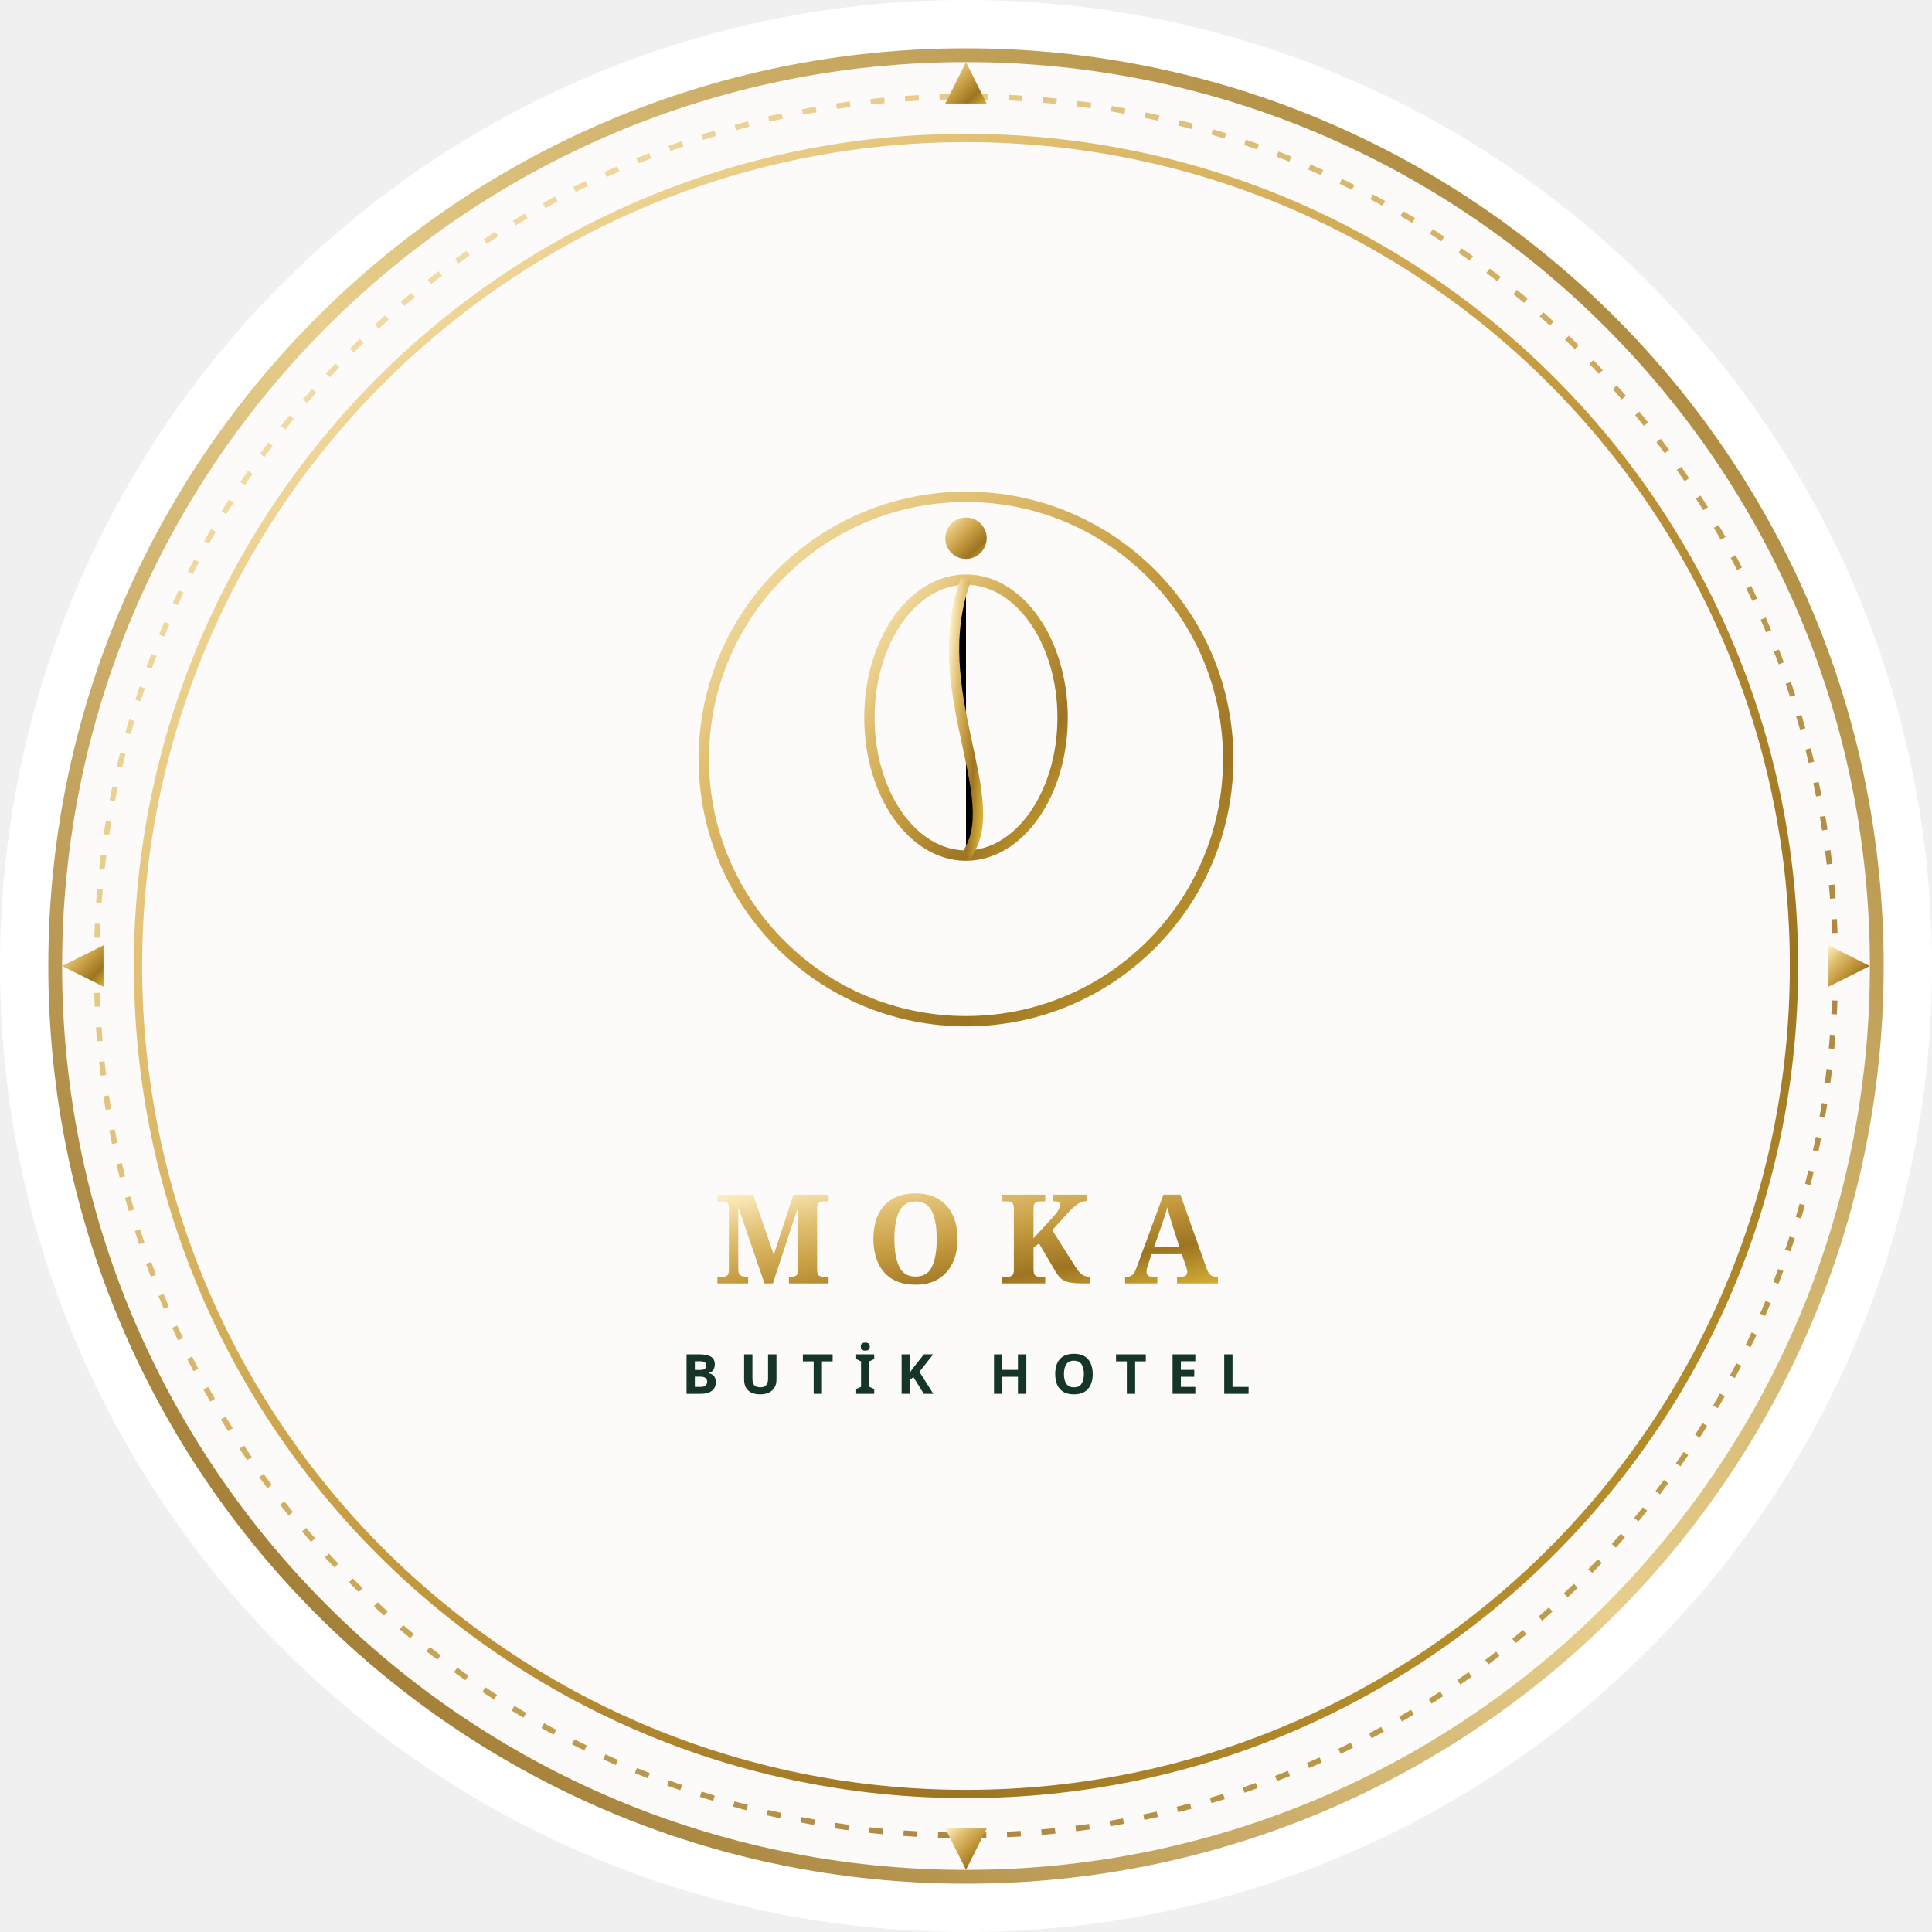
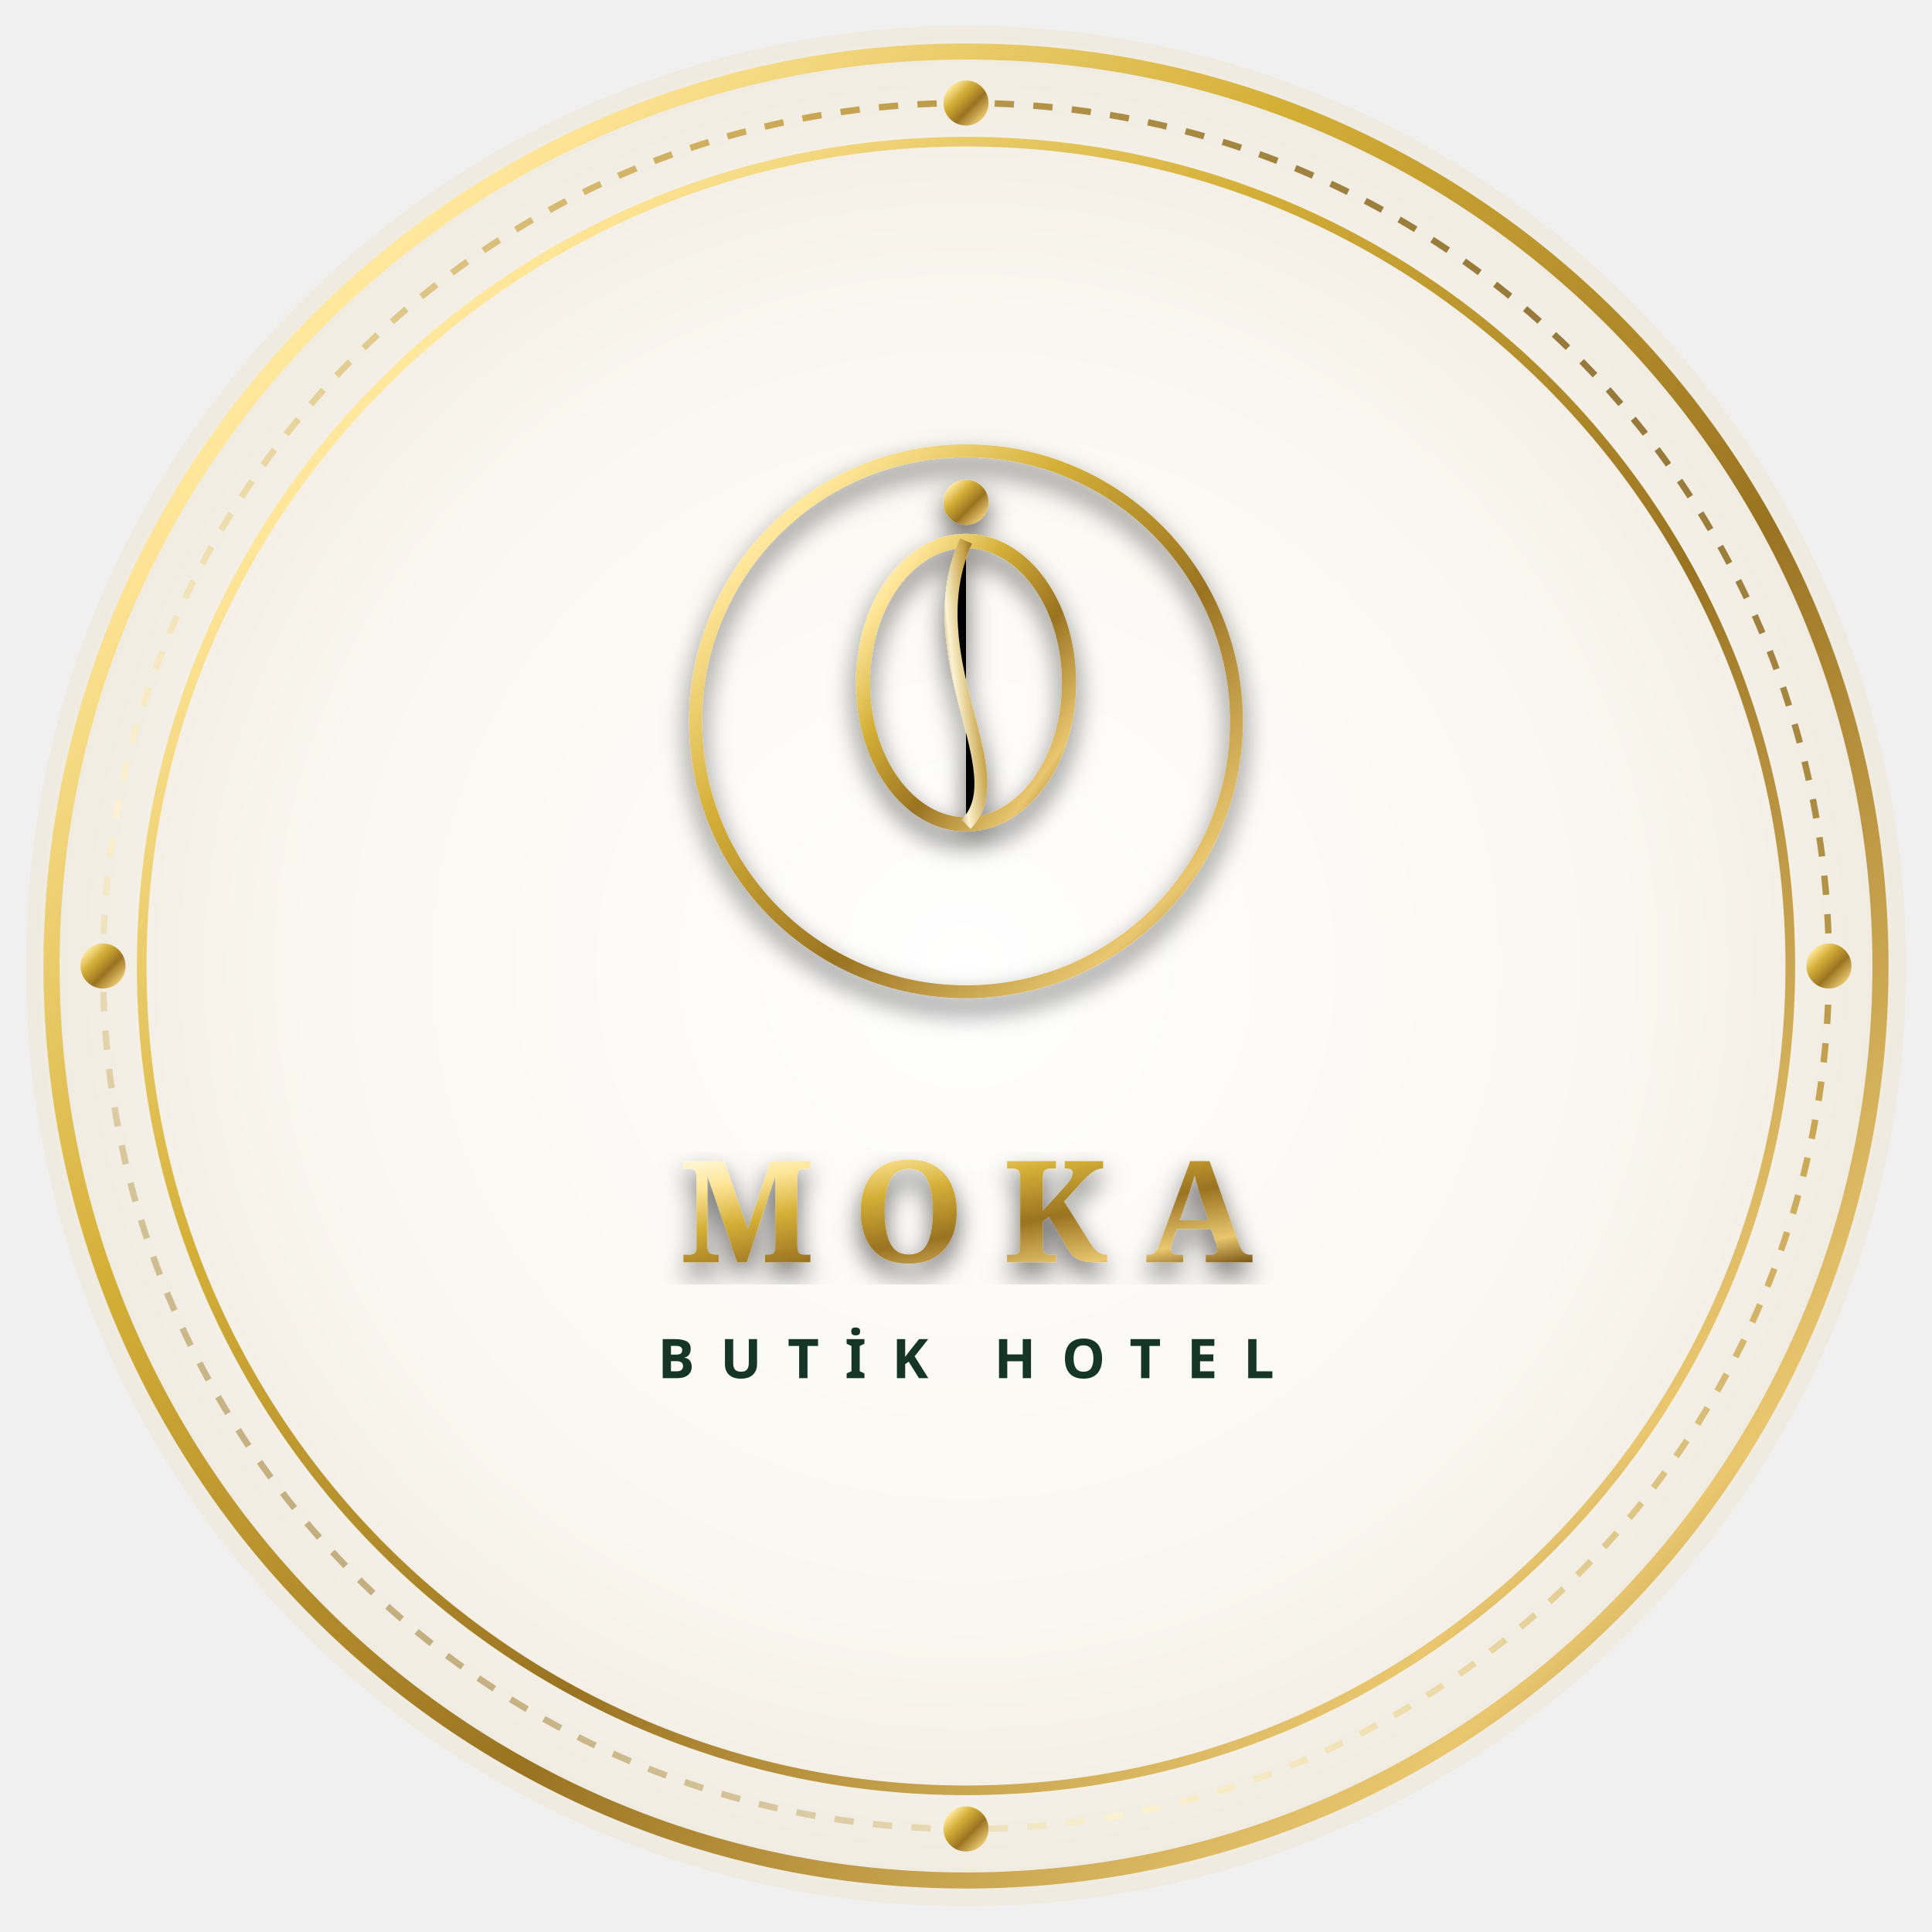
- <svg xmlns="http://www.w3.org/2000/svg" viewBox="0 0 280 280" width="100%" height="100%">
+ <svg xmlns="http://www.w3.org/2000/svg" viewBox="0 0 300 300" width="100%" height="100%">
  <defs>
-     <linearGradient id="goldLuxury" x1="0%" y1="0%" x2="100%" y2="100%">
-       <stop offset="0%" stop-color="#fff1c5" />
-       <stop offset="25%" stop-color="#e2c174" />
-       <stop offset="50%" stop-color="#c59b3f" />
-       <stop offset="75%" stop-color="#9d7422" />
-       <stop offset="100%" stop-color="#d4af37" />
+     <linearGradient id="l_gold3D" x1="0%" y1="0%" x2="100%" y2="100%">
+       <stop offset="0%" stop-color="#fff8db" />
+       <stop offset="15%" stop-color="#ffe699" />
+       <stop offset="35%" stop-color="#d4af37" />
+       <stop offset="60%" stop-color="#9a7322" />
+       <stop offset="85%" stop-color="#eac66f" />
+       <stop offset="100%" stop-color="#735010" />
    </linearGradient>
-     <linearGradient id="goldRing" x1="0%" y1="100%" x2="100%" y2="0%">
-       <stop offset="0%" stop-color="#8a6118" />
-       <stop offset="50%" stop-color="#e8cf8d" />
-       <stop offset="100%" stop-color="#9a7324" />
+     <linearGradient id="l_goldSheen" x1="0%" y1="100%" x2="100%" y2="0%">
+       <stop offset="0%" stop-color="#805b18" />
+       <stop offset="30%" stop-color="#fdf3d1" />
+       <stop offset="70%" stop-color="#c59f42" />
+       <stop offset="100%" stop-color="#543c0f" />
    </linearGradient>
-     <linearGradient id="emeraldLuxury" x1="0%" y1="0%" x2="100%" y2="100%">
-       <stop offset="0%" stop-color="#1b4d39" />
-       <stop offset="50%" stop-color="#0c2b20" />
-       <stop offset="100%" stop-color="#051610" />
-     </linearGradient>
-     <filter id="glow" x="-20%" y="-20%" width="140%" height="140%">
-       <feGaussianBlur stdDeviation="2" result="blur" />
-       <feComposite in="SourceGraphic" in2="blur" operator="over" />
+     <filter id="l_emboss" x="-20%" y="-20%" width="140%" height="140%">
+       <feDropShadow dx="0" dy="2" stdDeviation="2" flood-color="#000000" flood-opacity="0.6" />
    </filter>
+     <radialGradient id="l_darkGlow" cx="50%" cy="50%" r="50%">
+       <stop offset="0%" stop-color="#141f2e" />
+       <stop offset="70%" stop-color="#070c13" />
+       <stop offset="100%" stop-color="#030508" />
+     </radialGradient>
+     <radialGradient id="l_lightGlow" cx="50%" cy="50%" r="50%">
+       <stop offset="0%" stop-color="#ffffff" />
+       <stop offset="70%" stop-color="#faf7f0" />
+       <stop offset="100%" stop-color="#f0ebe0" />
+     </radialGradient>
  </defs>
-   <rect width="280" height="280" rx="140" fill="#ffffff" />
-   <circle cx="140" cy="140" r="132" fill="#fcfbfa" stroke="url(#goldRing)" stroke-width="2" />
-   <circle cx="140" cy="140" r="126" fill="none" stroke="url(#goldLuxury)" stroke-width="0.8" stroke-dasharray="2 3" opacity="0.85" />
-   <circle cx="140" cy="140" r="120" fill="none" stroke="url(#goldLuxury)" stroke-width="1.2" />
-   <polygon points="140,9 143,15 137,15" fill="url(#goldLuxury)" />
-   <polygon points="140,271 143,265 137,265" fill="url(#goldLuxury)" />
-   <polygon points="9,140 15,143 15,137" fill="url(#goldLuxury)" />
-   <polygon points="271,140 265,143 265,137" fill="url(#goldLuxury)" />
-   <g transform="translate(140, 110)">
-     <circle cx="0" cy="0" r="38" fill="none" stroke="url(#goldLuxury)" stroke-width="1.5" />
-     <ellipse cx="0" cy="-6" rx="14" ry="20" fill="none" stroke="url(#goldLuxury)" stroke-width="1.5" />
-     <path d="M0 -26 C-6 -10 6 6 0 14" stroke="url(#goldLuxury)" stroke-width="1.5" />
-     <circle cx="0" cy="-32" r="3" fill="url(#goldLuxury)" />
+   <circle cx="150" cy="150" r="146" fill="url(#l_lightGlow)" />
+   <circle cx="150" cy="150" r="142" fill="none" stroke="url(#l_gold3D)" stroke-width="2.5" />
+   <circle cx="150" cy="150" r="134" fill="none" stroke="url(#l_goldSheen)" stroke-width="1" stroke-dasharray="3 3" opacity="0.9" />
+   <circle cx="150" cy="150" r="128" fill="none" stroke="url(#l_gold3D)" stroke-width="1.5" />
+   <circle cx="150" cy="16" r="3.5" fill="url(#l_gold3D)" />
+   <circle cx="150" cy="284" r="3.5" fill="url(#l_gold3D)" />
+   <circle cx="16" cy="150" r="3.5" fill="url(#l_gold3D)" />
+   <circle cx="284" cy="150" r="3.5" fill="url(#l_gold3D)" />
+   <g transform="translate(150, 112)" filter="url(#l_emboss)">
+     <circle cx="0" cy="0" r="42" fill="none" stroke="url(#l_gold3D)" stroke-width="2" />
+     <ellipse cx="0" cy="-6" rx="16" ry="22" fill="none" stroke="url(#l_gold3D)" stroke-width="2.2" />
+     <path d="M0 -28 C-8 -10 8 8 0 16" stroke="url(#l_goldSheen)" stroke-width="2" />
+     <circle cx="0" cy="-34" r="3.5" fill="url(#l_gold3D)" />
  </g>
-   <text x="140" y="186" font-family="'Cinzel', serif" font-size="18" font-weight="700" fill="url(#goldLuxury)" text-anchor="middle" letter-spacing="5">MOKA</text>
-   <text x="140" y="202" font-family="'Plus Jakarta Sans', sans-serif" font-size="8" font-weight="700" fill="#143527" text-anchor="middle" letter-spacing="3">BUTİK HOTEL</text>
+   <text x="150" y="196" font-family="'Cinzel', serif" font-size="22" font-weight="700" fill="url(#l_gold3D)" text-anchor="middle" letter-spacing="6" filter="url(#l_emboss)">MOKA</text>
+   <text x="150" y="214" font-family="'Plus Jakarta Sans', sans-serif" font-size="8.5" font-weight="700" fill="#143527" text-anchor="middle" letter-spacing="4">BUTİK HOTEL</text>
</svg>
